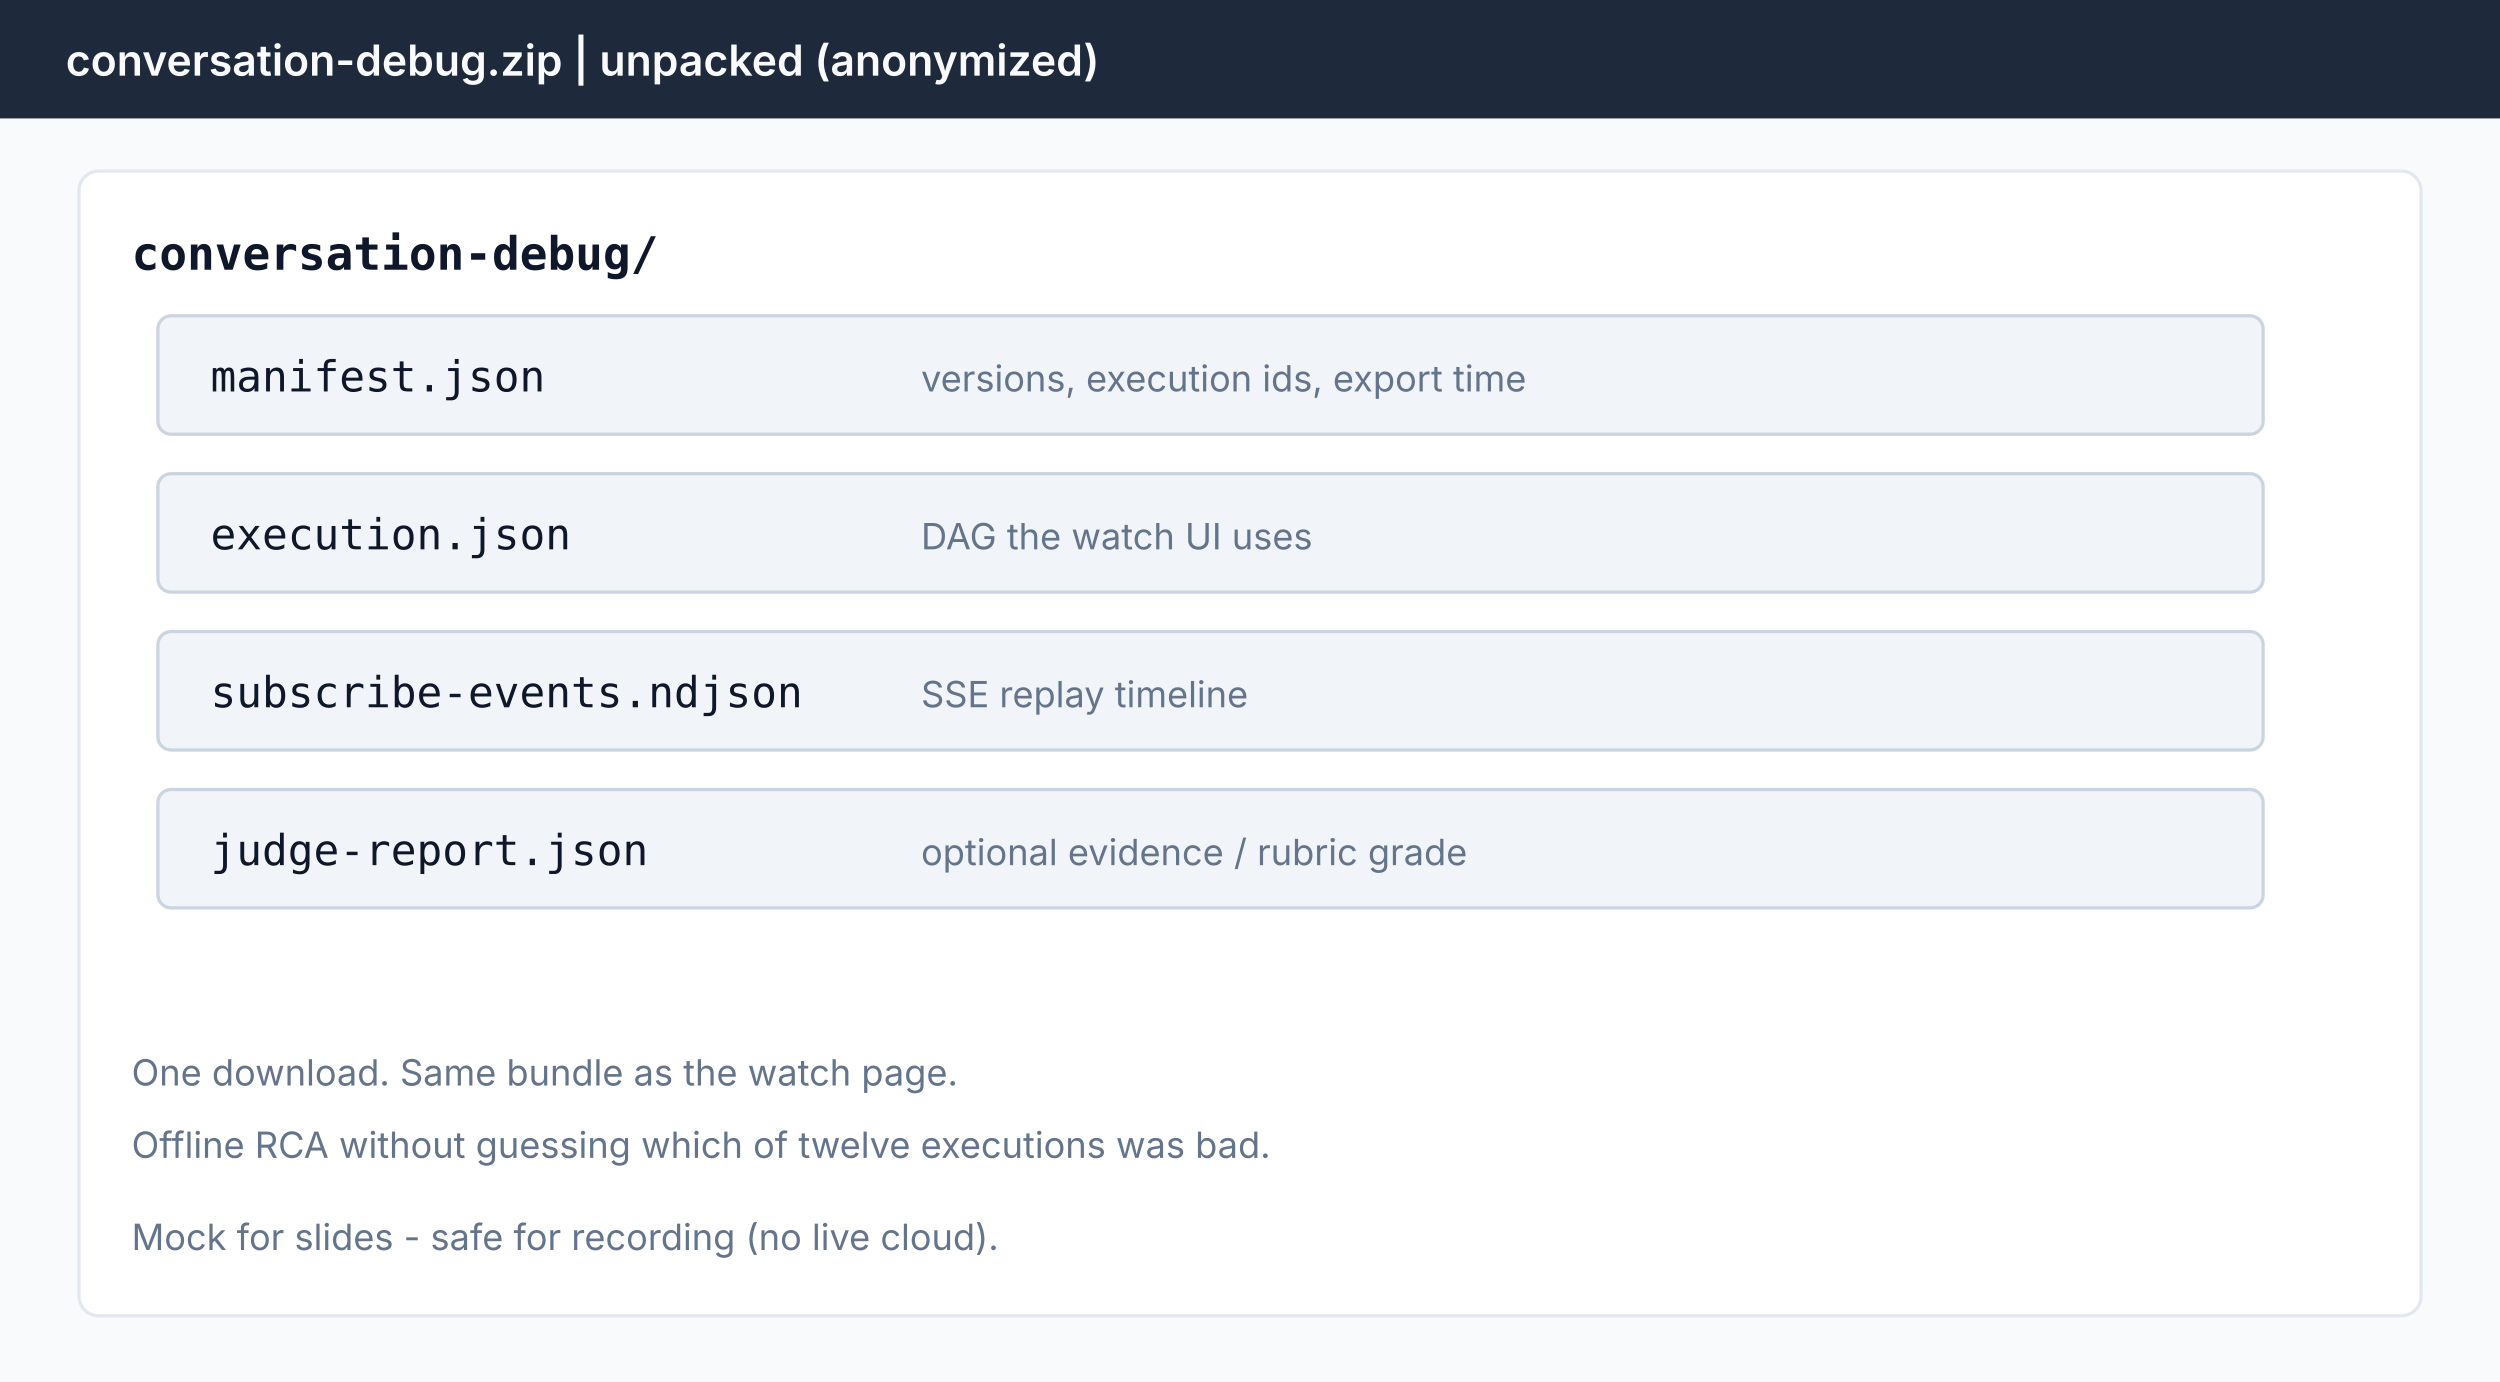
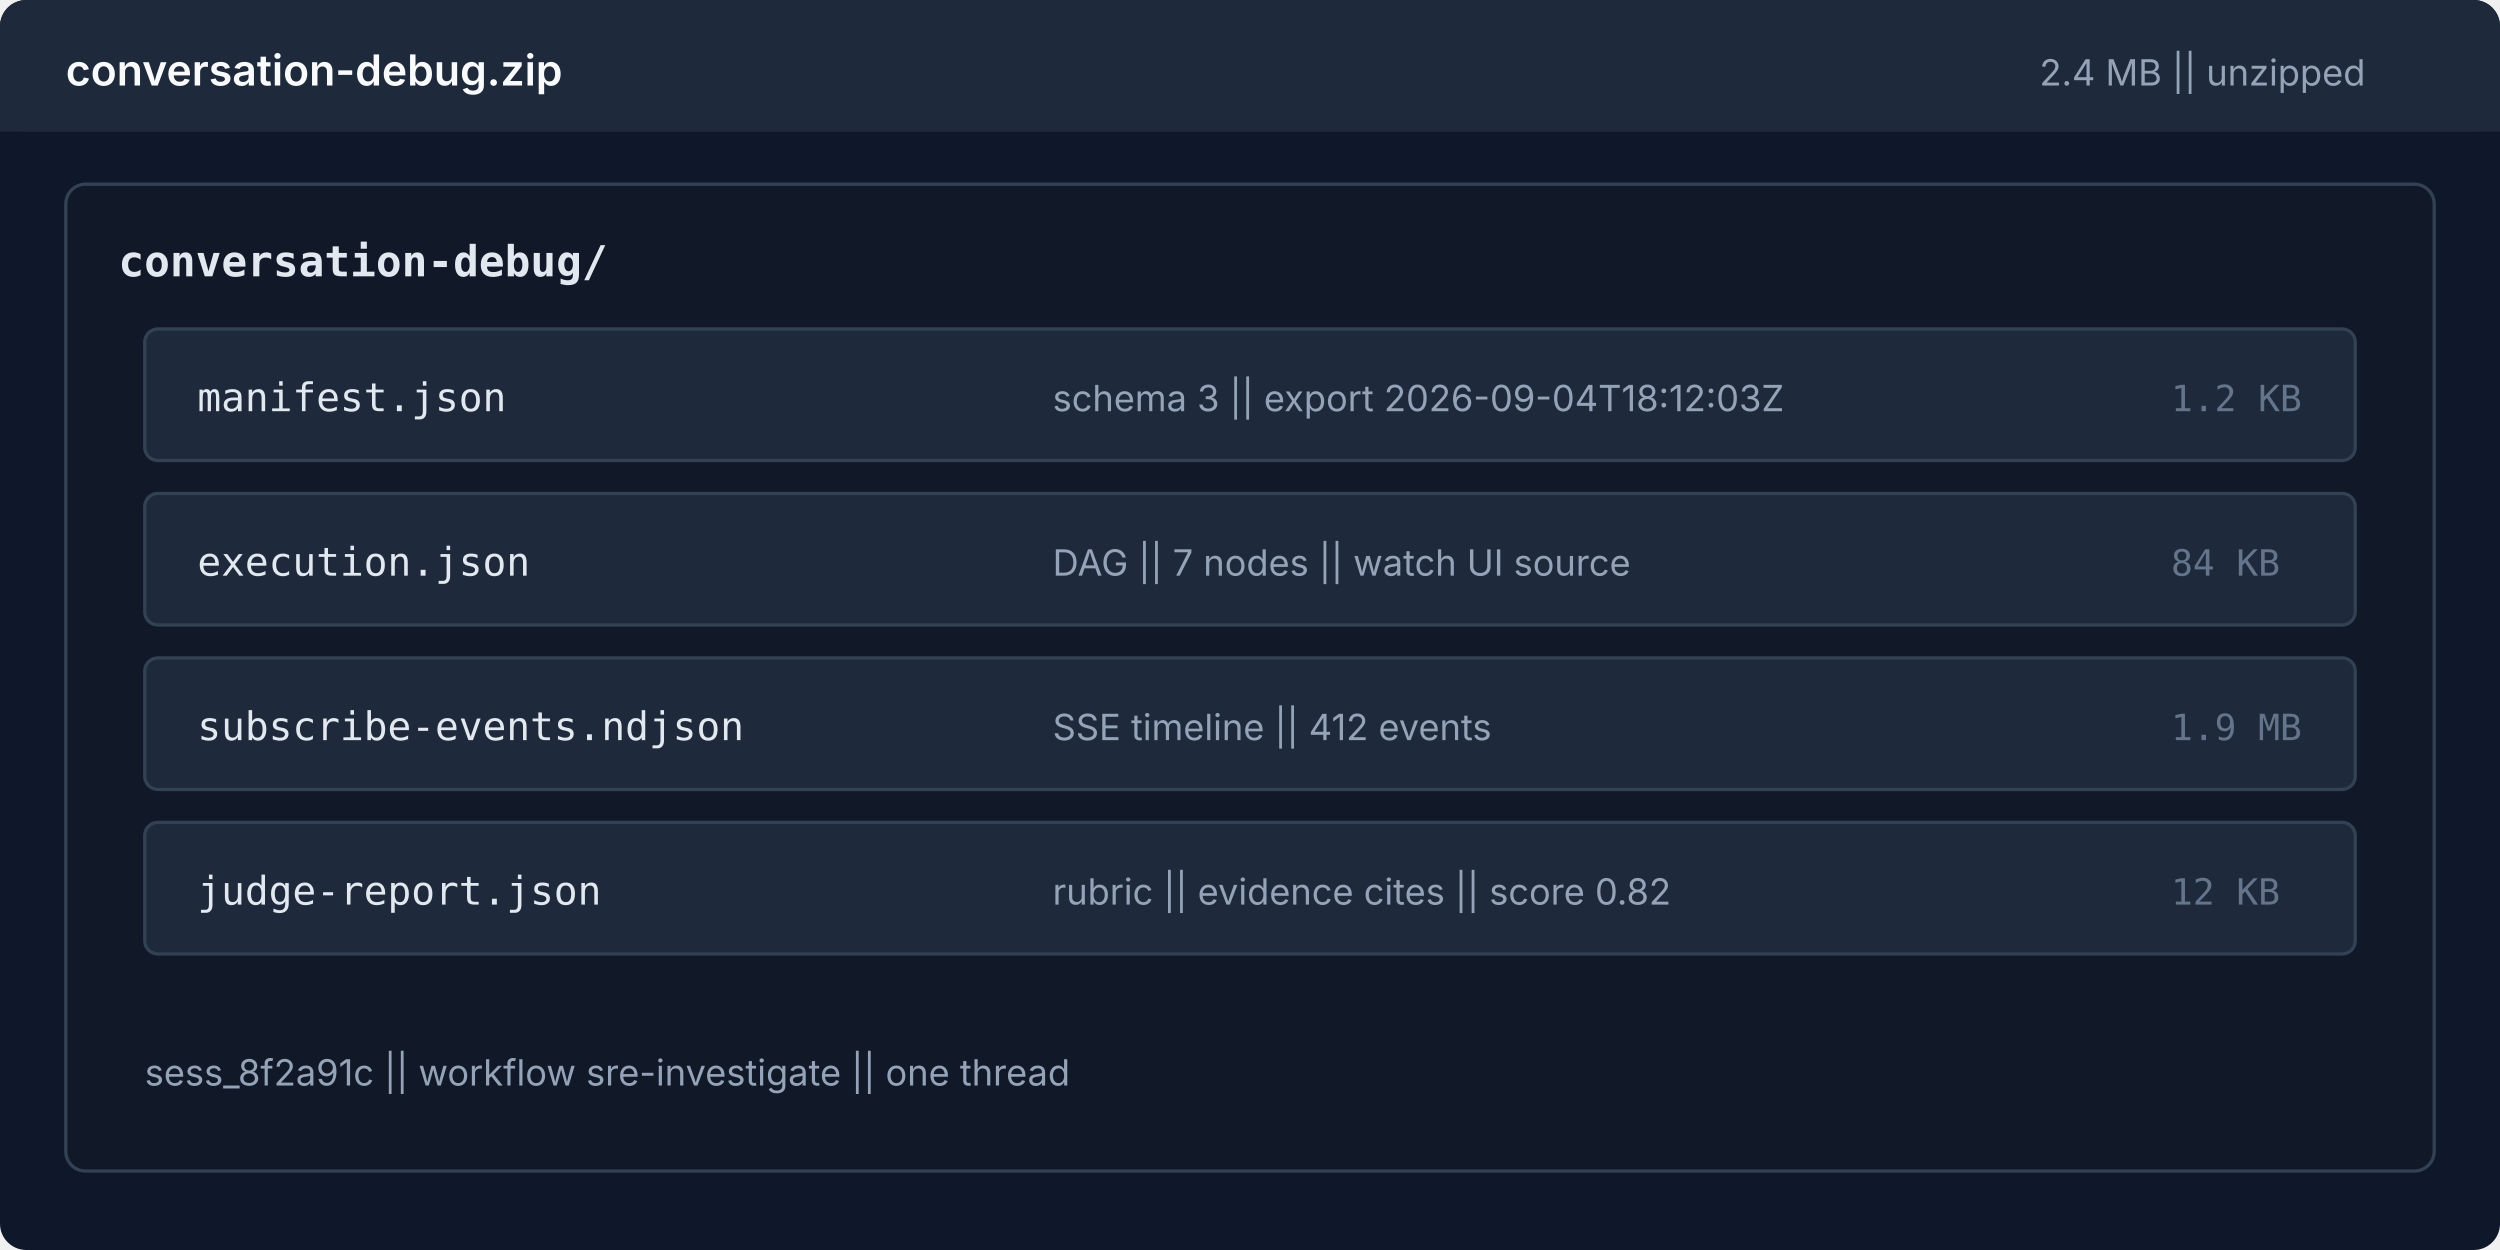
- <svg xmlns="http://www.w3.org/2000/svg" viewBox="0 0 760 420" role="img" aria-labelledby="title desc">
+ <svg xmlns="http://www.w3.org/2000/svg" viewBox="0 0 760 380" role="img" aria-labelledby="title desc">
  <defs>
    <style type="text/css">
+       .bg { fill: #0f172a; }
      .chrome { fill: #1e293b; }
-       .bg { fill: #f8fafc; }
-       .panel { fill: #ffffff; stroke: #e2e8f0; }
-       .header { font: 600 13px -apple-system, BlinkMacSystemFont, "Segoe UI", sans-serif; fill: #f8fafc; }
-       .folder { font: 600 14px ui-monospace, SFMono-Regular, Menlo, monospace; fill: #0f172a; }
-       .row { font: 500 13px ui-monospace, SFMono-Regular, Menlo, monospace; fill: #0f172a; }
-       .meta { font: 400 11px -apple-system, BlinkMacSystemFont, "Segoe UI", sans-serif; fill: #64748b; }
-       .file { fill: #f1f5f9; stroke: #cbd5e1; }
+       .panel { fill: #111827; stroke: #334155; }
+       .file { fill: #1e293b; stroke: #334155; }
+       .h { font: 600 13px ui-sans-serif, system-ui, -apple-system, sans-serif; fill: #f8fafc; }
+       .folder { font: 600 13px ui-monospace, SFMono-Regular, Menlo, monospace; fill: #e2e8f0; }
+       .row { font: 500 12px ui-monospace, SFMono-Regular, Menlo, monospace; fill: #e2e8f0; }
+       .meta { font: 400 11px ui-sans-serif, system-ui, -apple-system, sans-serif; fill: #94a3b8; }
+       .size { font: 400 11px ui-monospace, SFMono-Regular, Menlo, monospace; fill: #64748b; }
    </style>
  </defs>
-   <rect width="760" height="420" class="bg" />
-   <rect x="0" y="0" width="760" height="36" class="chrome" />
-   <text x="20" y="23" class="header">conversation-debug.zip | unpacked (anonymized)</text>
-   <rect x="24" y="52" width="712" height="348" class="panel" rx="6" />
-   <text x="40" y="82" class="folder">conversation-debug/</text>
-   <rect x="48" y="96" width="640" height="36" class="file" rx="4" />
-   <text x="64" y="119" class="row">manifest.json</text>
-   <text x="280" y="119" class="meta">versions, execution ids, export time</text>
-   <rect x="48" y="144" width="640" height="36" class="file" rx="4" />
-   <text x="64" y="167" class="row">execution.json</text>
-   <text x="280" y="167" class="meta">DAG the watch UI uses</text>
-   <rect x="48" y="192" width="640" height="36" class="file" rx="4" />
-   <text x="64" y="215" class="row">subscribe-events.ndjson</text>
-   <text x="280" y="215" class="meta">SSE replay timeline</text>
-   <rect x="48" y="240" width="640" height="36" class="file" rx="4" />
-   <text x="64" y="263" class="row">judge-report.json</text>
-   <text x="280" y="263" class="meta">optional evidence / rubric grade</text>
-   <text x="40" y="330" class="meta">One download. Same bundle as the watch page.</text>
-   <text x="40" y="352" class="meta">Offline RCA without guessing which of twelve executions was bad.</text>
-   <text x="40" y="380" class="meta">Mock for slides - safe for recording (no live cloud).</text>
+   <rect width="760" height="380" class="bg" rx="8" />
+   <rect x="0" y="0" width="760" height="40" class="chrome" rx="8" />
+   <rect x="0" y="20" width="760" height="20" class="chrome" />
+   <text x="20" y="26" class="h">conversation-debug.zip</text>
+   <text x="620" y="26" class="meta">2.4 MB || unzipped</text>
+   <rect x="20" y="56" width="720" height="300" class="panel" rx="6" />
+   <text x="36" y="84" class="folder">conversation-debug/</text>
+   <rect x="44" y="100" width="672" height="40" class="file" rx="4" />
+   <text x="60" y="125" class="row">manifest.json</text>
+   <text x="320" y="125" class="meta">schema 3 || export 2026-09-04T18:12:03Z</text>
+   <text x="660" y="125" class="size">1.2 KB</text>
+   <rect x="44" y="150" width="672" height="40" class="file" rx="4" />
+   <text x="60" y="175" class="row">execution.json</text>
+   <text x="320" y="175" class="meta">DAG || 7 nodes || watch UI source</text>
+   <text x="660" y="175" class="size">84 KB</text>
+   <rect x="44" y="200" width="672" height="40" class="file" rx="4" />
+   <text x="60" y="225" class="row">subscribe-events.ndjson</text>
+   <text x="320" y="225" class="meta">SSE timeline || 412 events</text>
+   <text x="660" y="225" class="size">1.9 MB</text>
+   <rect x="44" y="250" width="672" height="40" class="file" rx="4" />
+   <text x="60" y="275" class="row">judge-report.json</text>
+   <text x="320" y="275" class="meta">rubric || evidence cites || score 0.82</text>
+   <text x="660" y="275" class="size">12 KB</text>
+   <text x="44" y="330" class="meta">sess_8f2a91c || workflow sre-investigate || one thread</text>
</svg>
